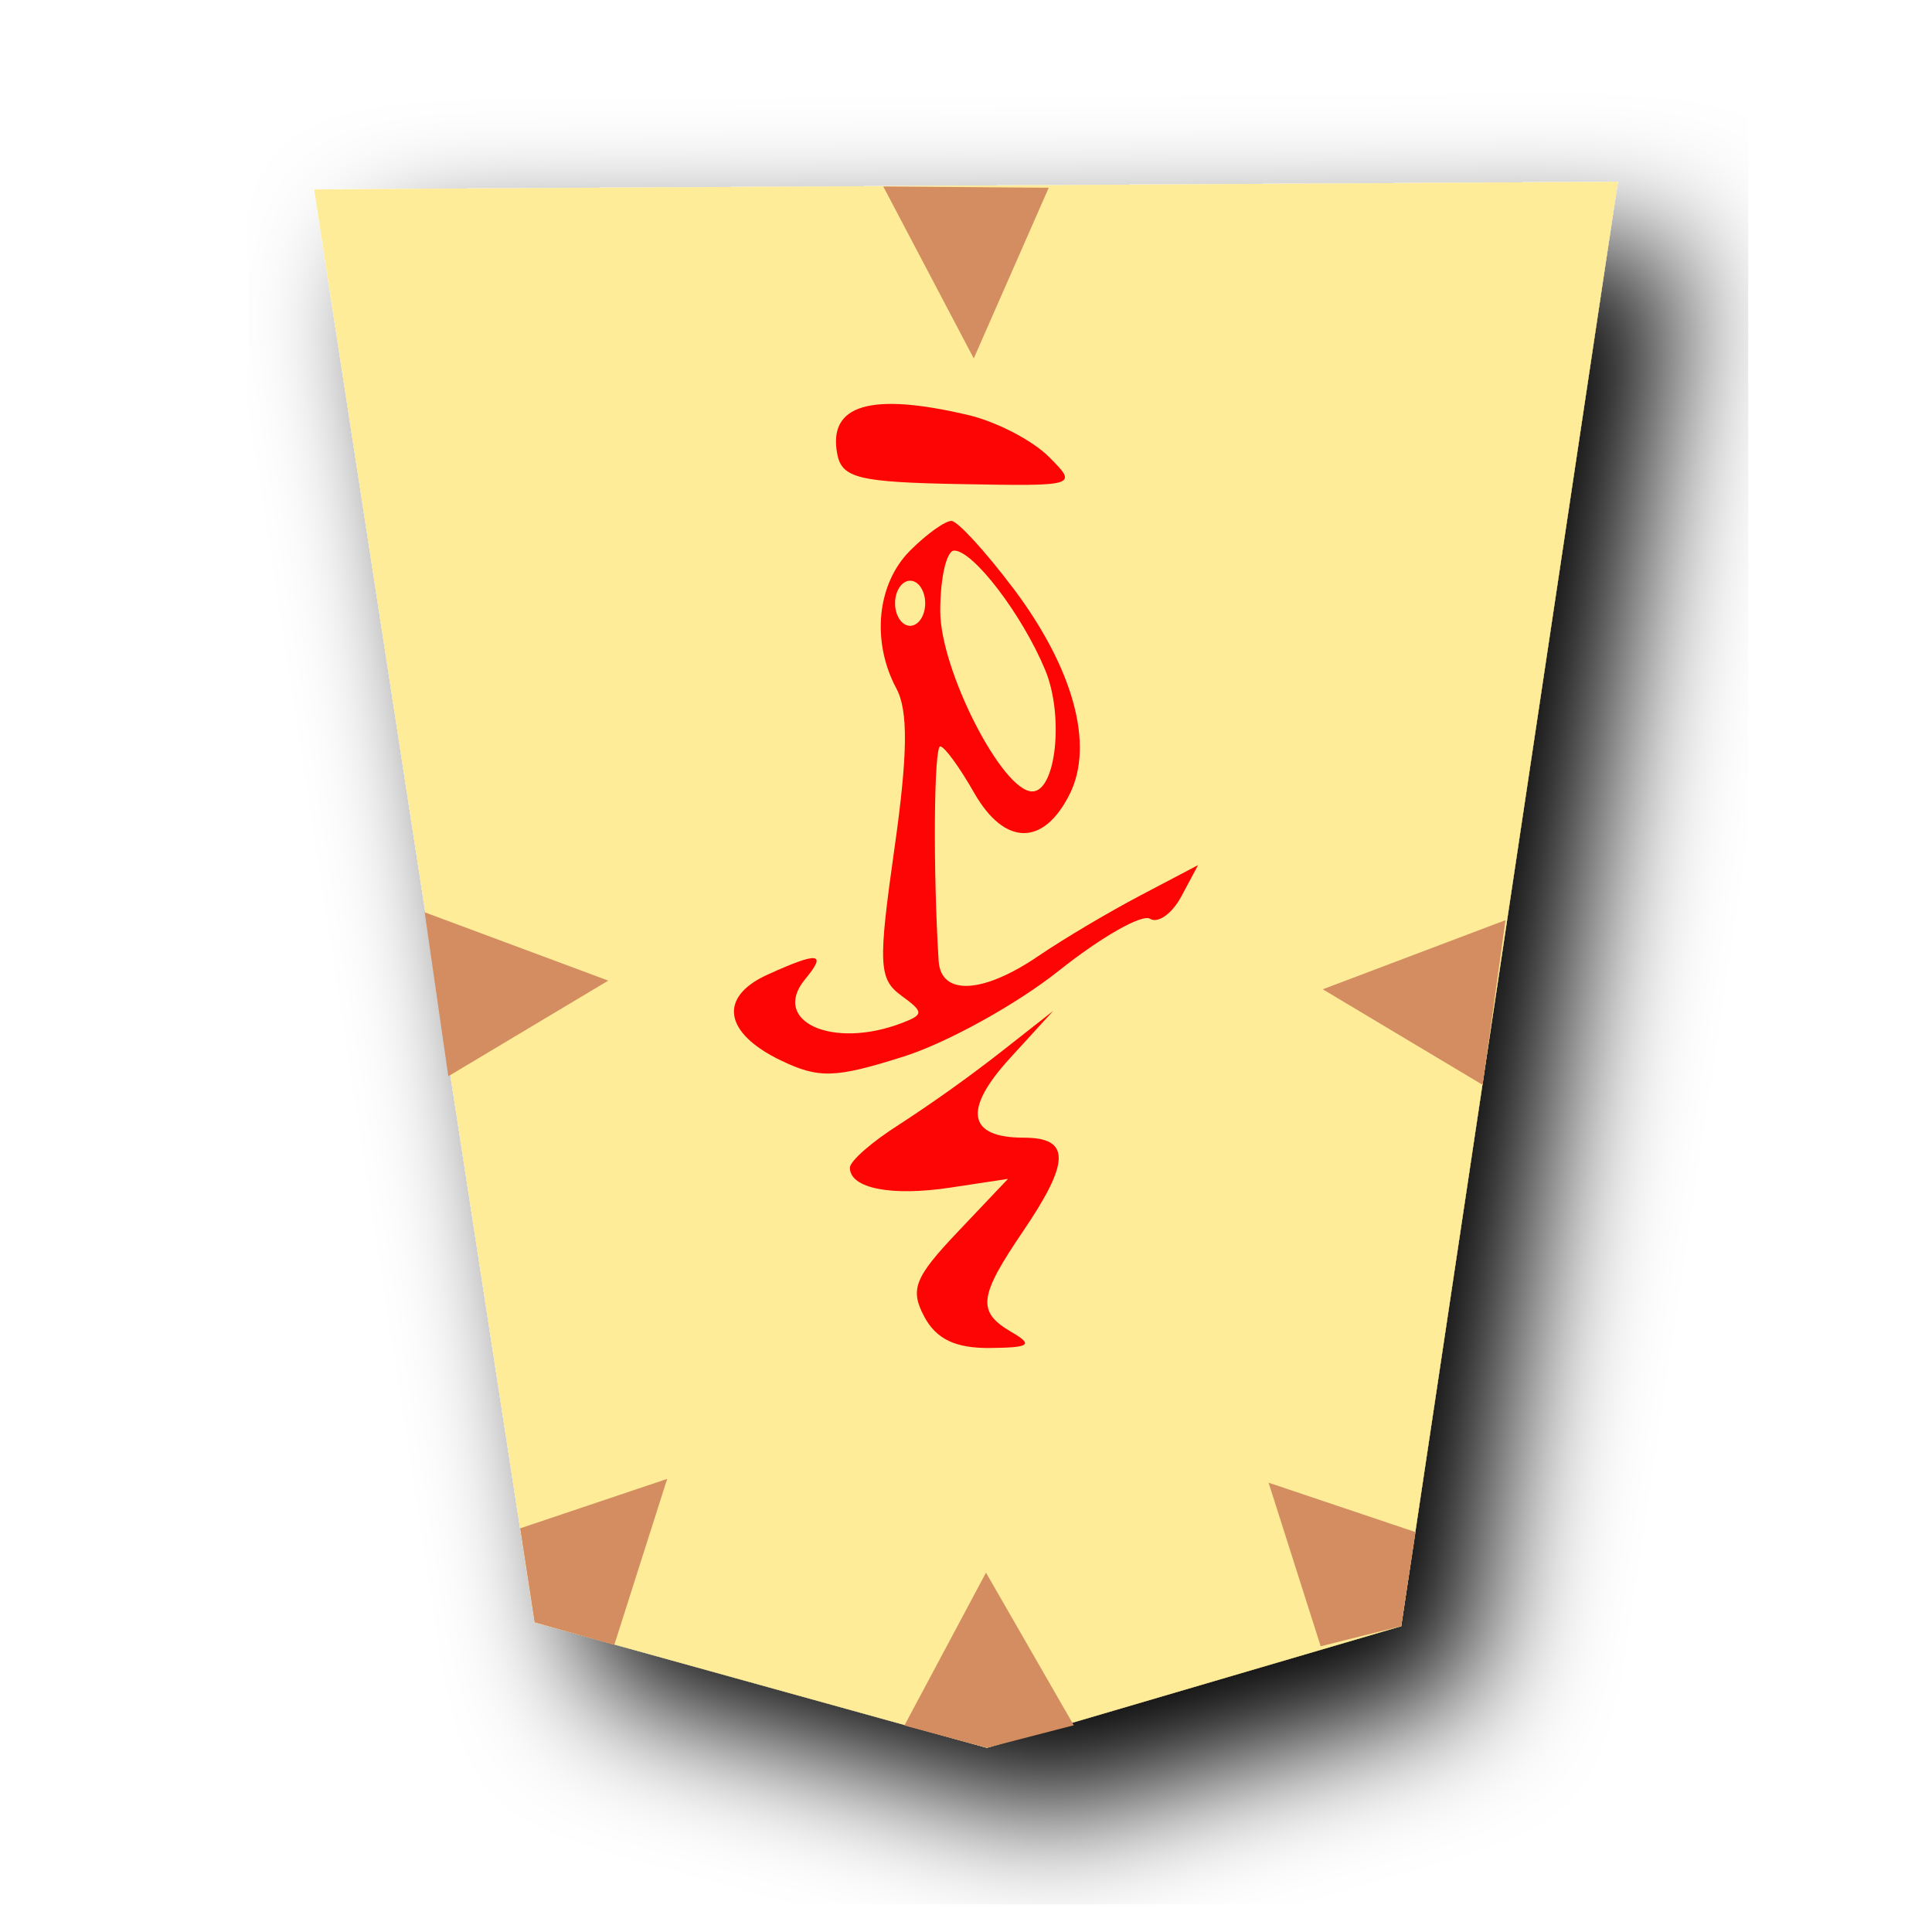
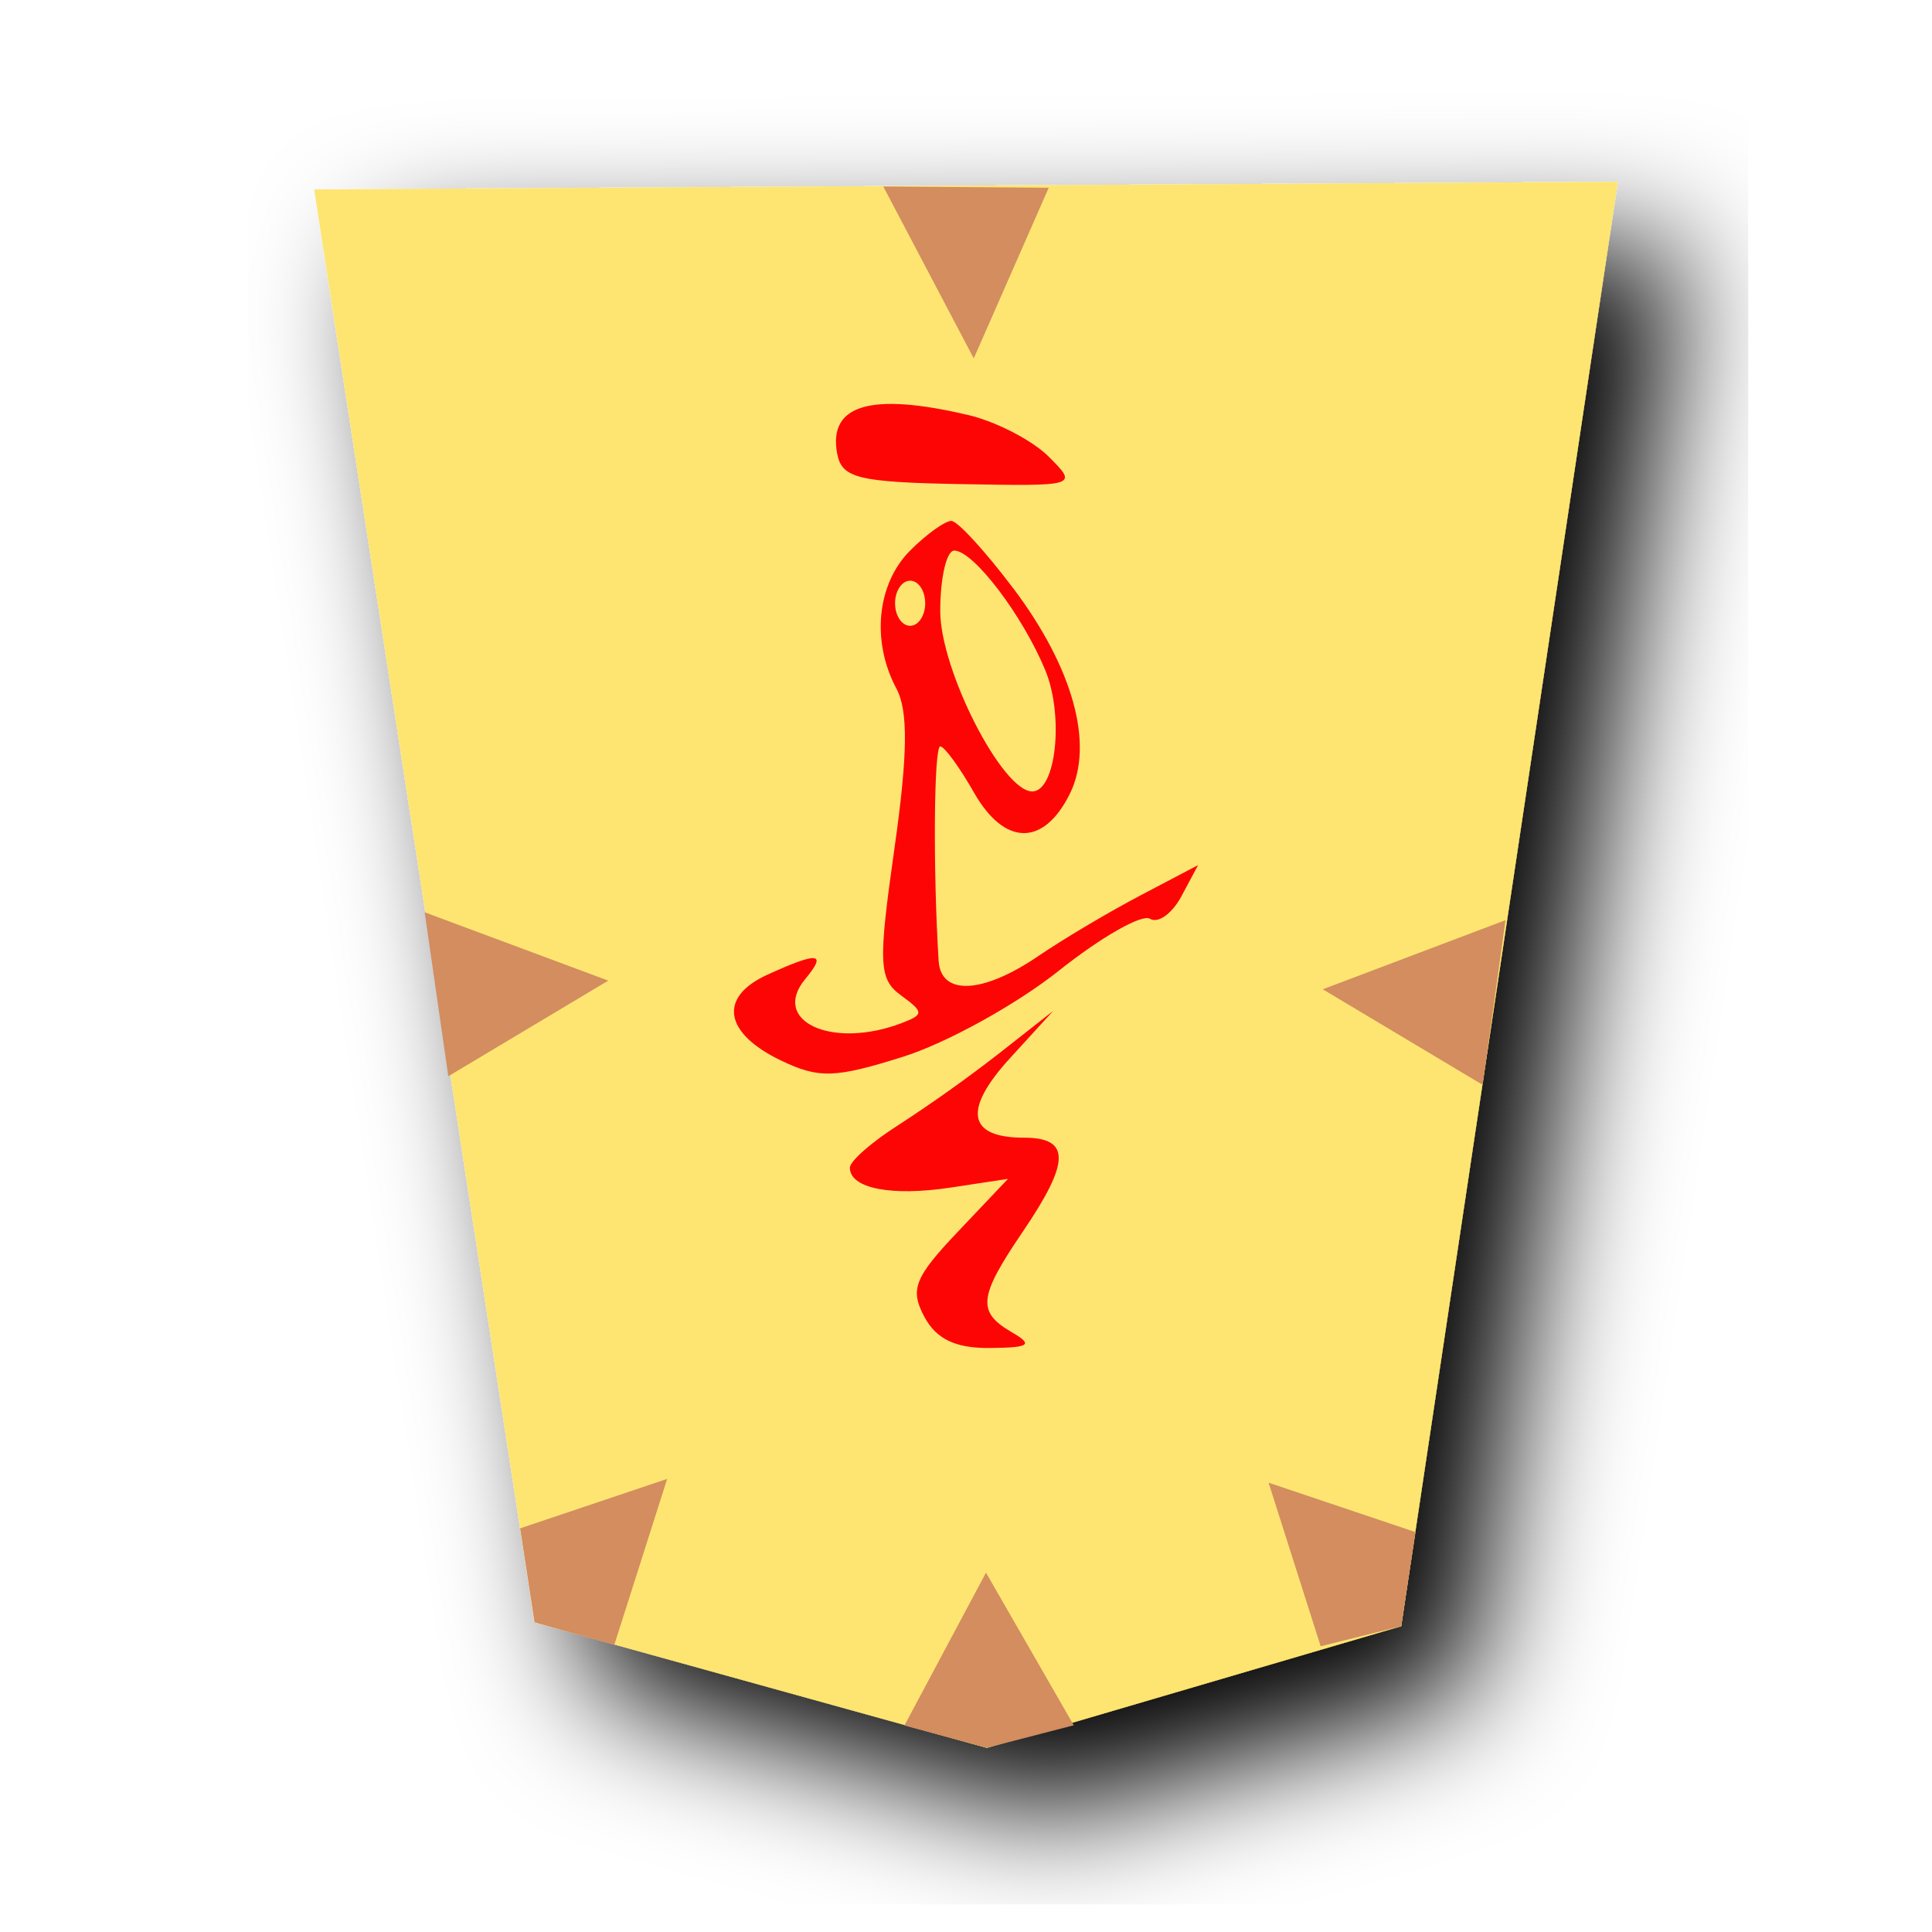
- <svg xmlns="http://www.w3.org/2000/svg" width="60" height="60">
+ <svg xmlns="http://www.w3.org/2000/svg" width="60" height="60" version="1.1" id="svg9354">
+   <defs id="defs9358" />
  <filter id="a">
-     <feGaussianBlur in="SourceAlpha" result="blur" stdDeviation="2" />
-     <feOffset result="offsetBlur" dx="2" dy="2" />
-     <feBlend in="SourceGraphic" in2="offsetBlur" />
+     <feGaussianBlur in="SourceAlpha" result="blur" stdDeviation="2" id="feGaussianBlur9339" />
+     <feOffset result="offsetBlur" dx="2" dy="2" id="feOffset9341" />
+     <feBlend in="SourceGraphic" in2="offsetBlur" id="feBlend9343" />
  </filter>
-   <g filter="url(#a)" transform="translate(8.978 5)">
-     <path d="M34.537 45.502L41.266.646.778.882l6.846 44.502 14.047 3.895z" fill="#feec99" />
+   <g filter="url(#a)" transform="translate(8.978 5)" id="g9348">
+     <path d="M34.537 45.502L41.266.646.778.882l6.846 44.502 14.047 3.895z" fill="#feec99" id="path9346" style="fill:#fee572;fill-opacity:1" />
  </g>
-   <path d="M30.075 12.89c.866.206 1.989.787 2.494 1.292.914.913.898.918-2.74.852-3.16-.058-3.683-.185-3.827-.932-.295-1.534 1.032-1.93 4.073-1.211zm1.393 5.38c1.865 2.478 2.518 4.856 1.754 6.388-.815 1.635-2.027 1.618-2.972-.041-.45-.79-.921-1.436-1.05-1.437-.197-.003-.227 3.83-.05 6.659.067 1.09 1.366 1.03 3.089-.143.77-.526 2.205-1.377 3.186-1.892l1.782-.937-.52.973c-.287.535-.725.847-.974.693-.25-.154-1.523.573-2.833 1.616-1.31 1.042-3.48 2.242-4.825 2.666-2.124.67-2.622.685-3.8.12-1.773-.85-1.953-1.967-.428-2.662 1.592-.725 1.867-.695 1.182.13-1.09 1.314.84 2.195 2.998 1.368.688-.264.686-.34-.022-.856-.696-.51-.717-.973-.206-4.573.414-2.914.43-4.266.06-4.958-.784-1.465-.606-3.253.426-4.286.514-.514 1.093-.928 1.286-.92.193.008 1.055.95 1.917 2.094zm-2.268.709c0 1.826 1.926 5.6 2.858 5.6.74 0 .99-2.35.403-3.768-.71-1.712-2.233-3.712-2.827-3.712-.24 0-.434.846-.434 1.88zm-1.403-.244c0 .386.21.7.468.7.257 0 .468-.314.468-.7 0-.386-.21-.701-.468-.701-.257 0-.468.315-.468.7zm3.573 14.123c-1.472 1.61-1.322 2.474.43 2.474 1.448 0 1.44.744-.028 2.906-1.386 2.04-1.438 2.502-.351 3.135.679.395.562.479-.685.49-1.06.01-1.66-.276-2.03-.97-.453-.846-.306-1.22 1.035-2.634l1.563-1.648-1.78.27c-1.843.28-3.13.027-3.13-.617 0-.205.685-.804 1.52-1.333a45.719 45.719 0 003.156-2.25l1.637-1.286z" fill="#fe0505" />
-   <path d="M30.649 54.279l2.698-.699-2.726-4.74-2.534 4.747zM43.515 50.502l.448-2.92-4.566-1.536 1.618 5.081zM16.602 50.384l-.448-2.92 4.566-1.536-1.643 5.156zM13.923 33.424l-.734-5.092 5.701 2.122zM46.046 33.692l.709-5.116-5.676 2.147zM32.569 5.831L27.43 5.79l2.811 5.341z" opacity=".996" fill="#d38d5f" />
+   <path d="M30.075 12.89c.866.206 1.989.787 2.494 1.292.914.913.898.918-2.74.852-3.16-.058-3.683-.185-3.827-.932-.295-1.534 1.032-1.93 4.073-1.211zm1.393 5.38c1.865 2.478 2.518 4.856 1.754 6.388-.815 1.635-2.027 1.618-2.972-.041-.45-.79-.921-1.436-1.05-1.437-.197-.003-.227 3.83-.05 6.659.067 1.09 1.366 1.03 3.089-.143.77-.526 2.205-1.377 3.186-1.892l1.782-.937-.52.973c-.287.535-.725.847-.974.693-.25-.154-1.523.573-2.833 1.616-1.31 1.042-3.48 2.242-4.825 2.666-2.124.67-2.622.685-3.8.12-1.773-.85-1.953-1.967-.428-2.662 1.592-.725 1.867-.695 1.182.13-1.09 1.314.84 2.195 2.998 1.368.688-.264.686-.34-.022-.856-.696-.51-.717-.973-.206-4.573.414-2.914.43-4.266.06-4.958-.784-1.465-.606-3.253.426-4.286.514-.514 1.093-.928 1.286-.92.193.008 1.055.95 1.917 2.094zm-2.268.709c0 1.826 1.926 5.6 2.858 5.6.74 0 .99-2.35.403-3.768-.71-1.712-2.233-3.712-2.827-3.712-.24 0-.434.846-.434 1.88zm-1.403-.244c0 .386.21.7.468.7.257 0 .468-.314.468-.7 0-.386-.21-.701-.468-.701-.257 0-.468.315-.468.7zm3.573 14.123c-1.472 1.61-1.322 2.474.43 2.474 1.448 0 1.44.744-.028 2.906-1.386 2.04-1.438 2.502-.351 3.135.679.395.562.479-.685.49-1.06.01-1.66-.276-2.03-.97-.453-.846-.306-1.22 1.035-2.634l1.563-1.648-1.78.27c-1.843.28-3.13.027-3.13-.617 0-.205.685-.804 1.52-1.333a45.719 45.719 0 003.156-2.25l1.637-1.286z" fill="#fe0505" id="path9350" />
+   <path d="M30.649 54.279l2.698-.699-2.726-4.74-2.534 4.747zM43.515 50.502l.448-2.92-4.566-1.536 1.618 5.081zM16.602 50.384l-.448-2.92 4.566-1.536-1.643 5.156zM13.923 33.424l-.734-5.092 5.701 2.122zM46.046 33.692l.709-5.116-5.676 2.147zM32.569 5.831L27.43 5.79l2.811 5.341z" opacity=".996" fill="#d38d5f" id="path9352" />
</svg>
